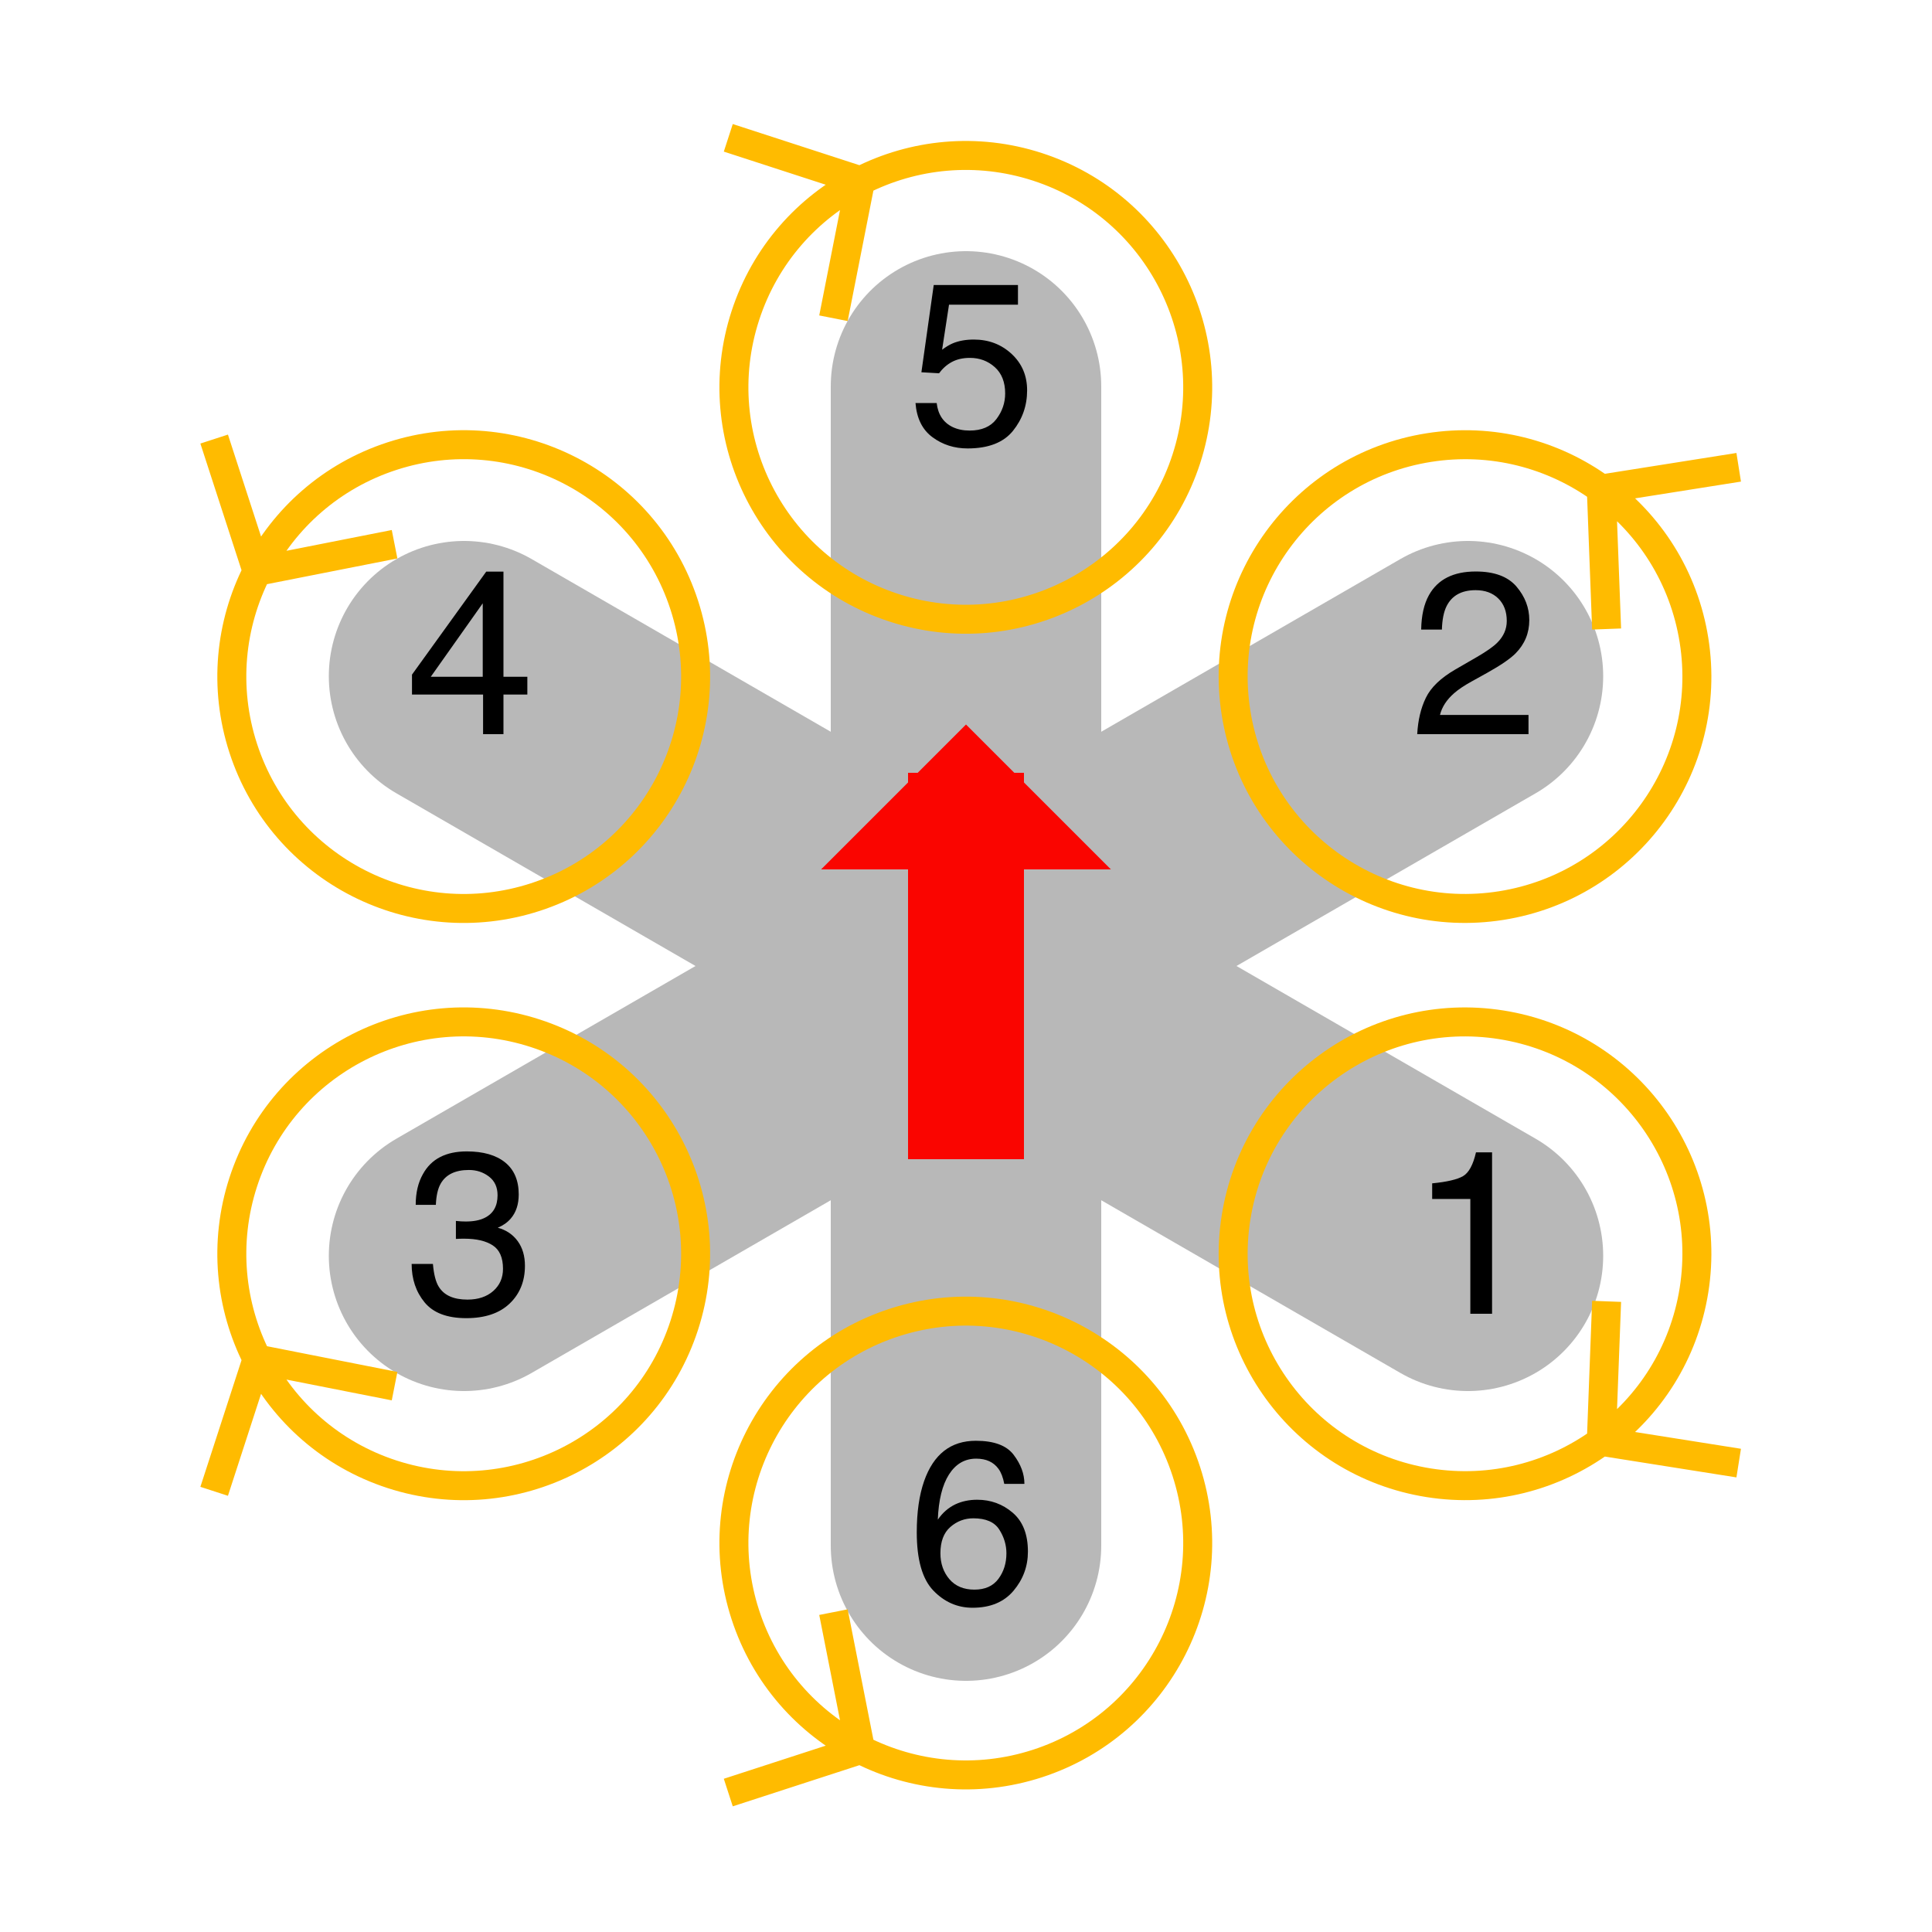
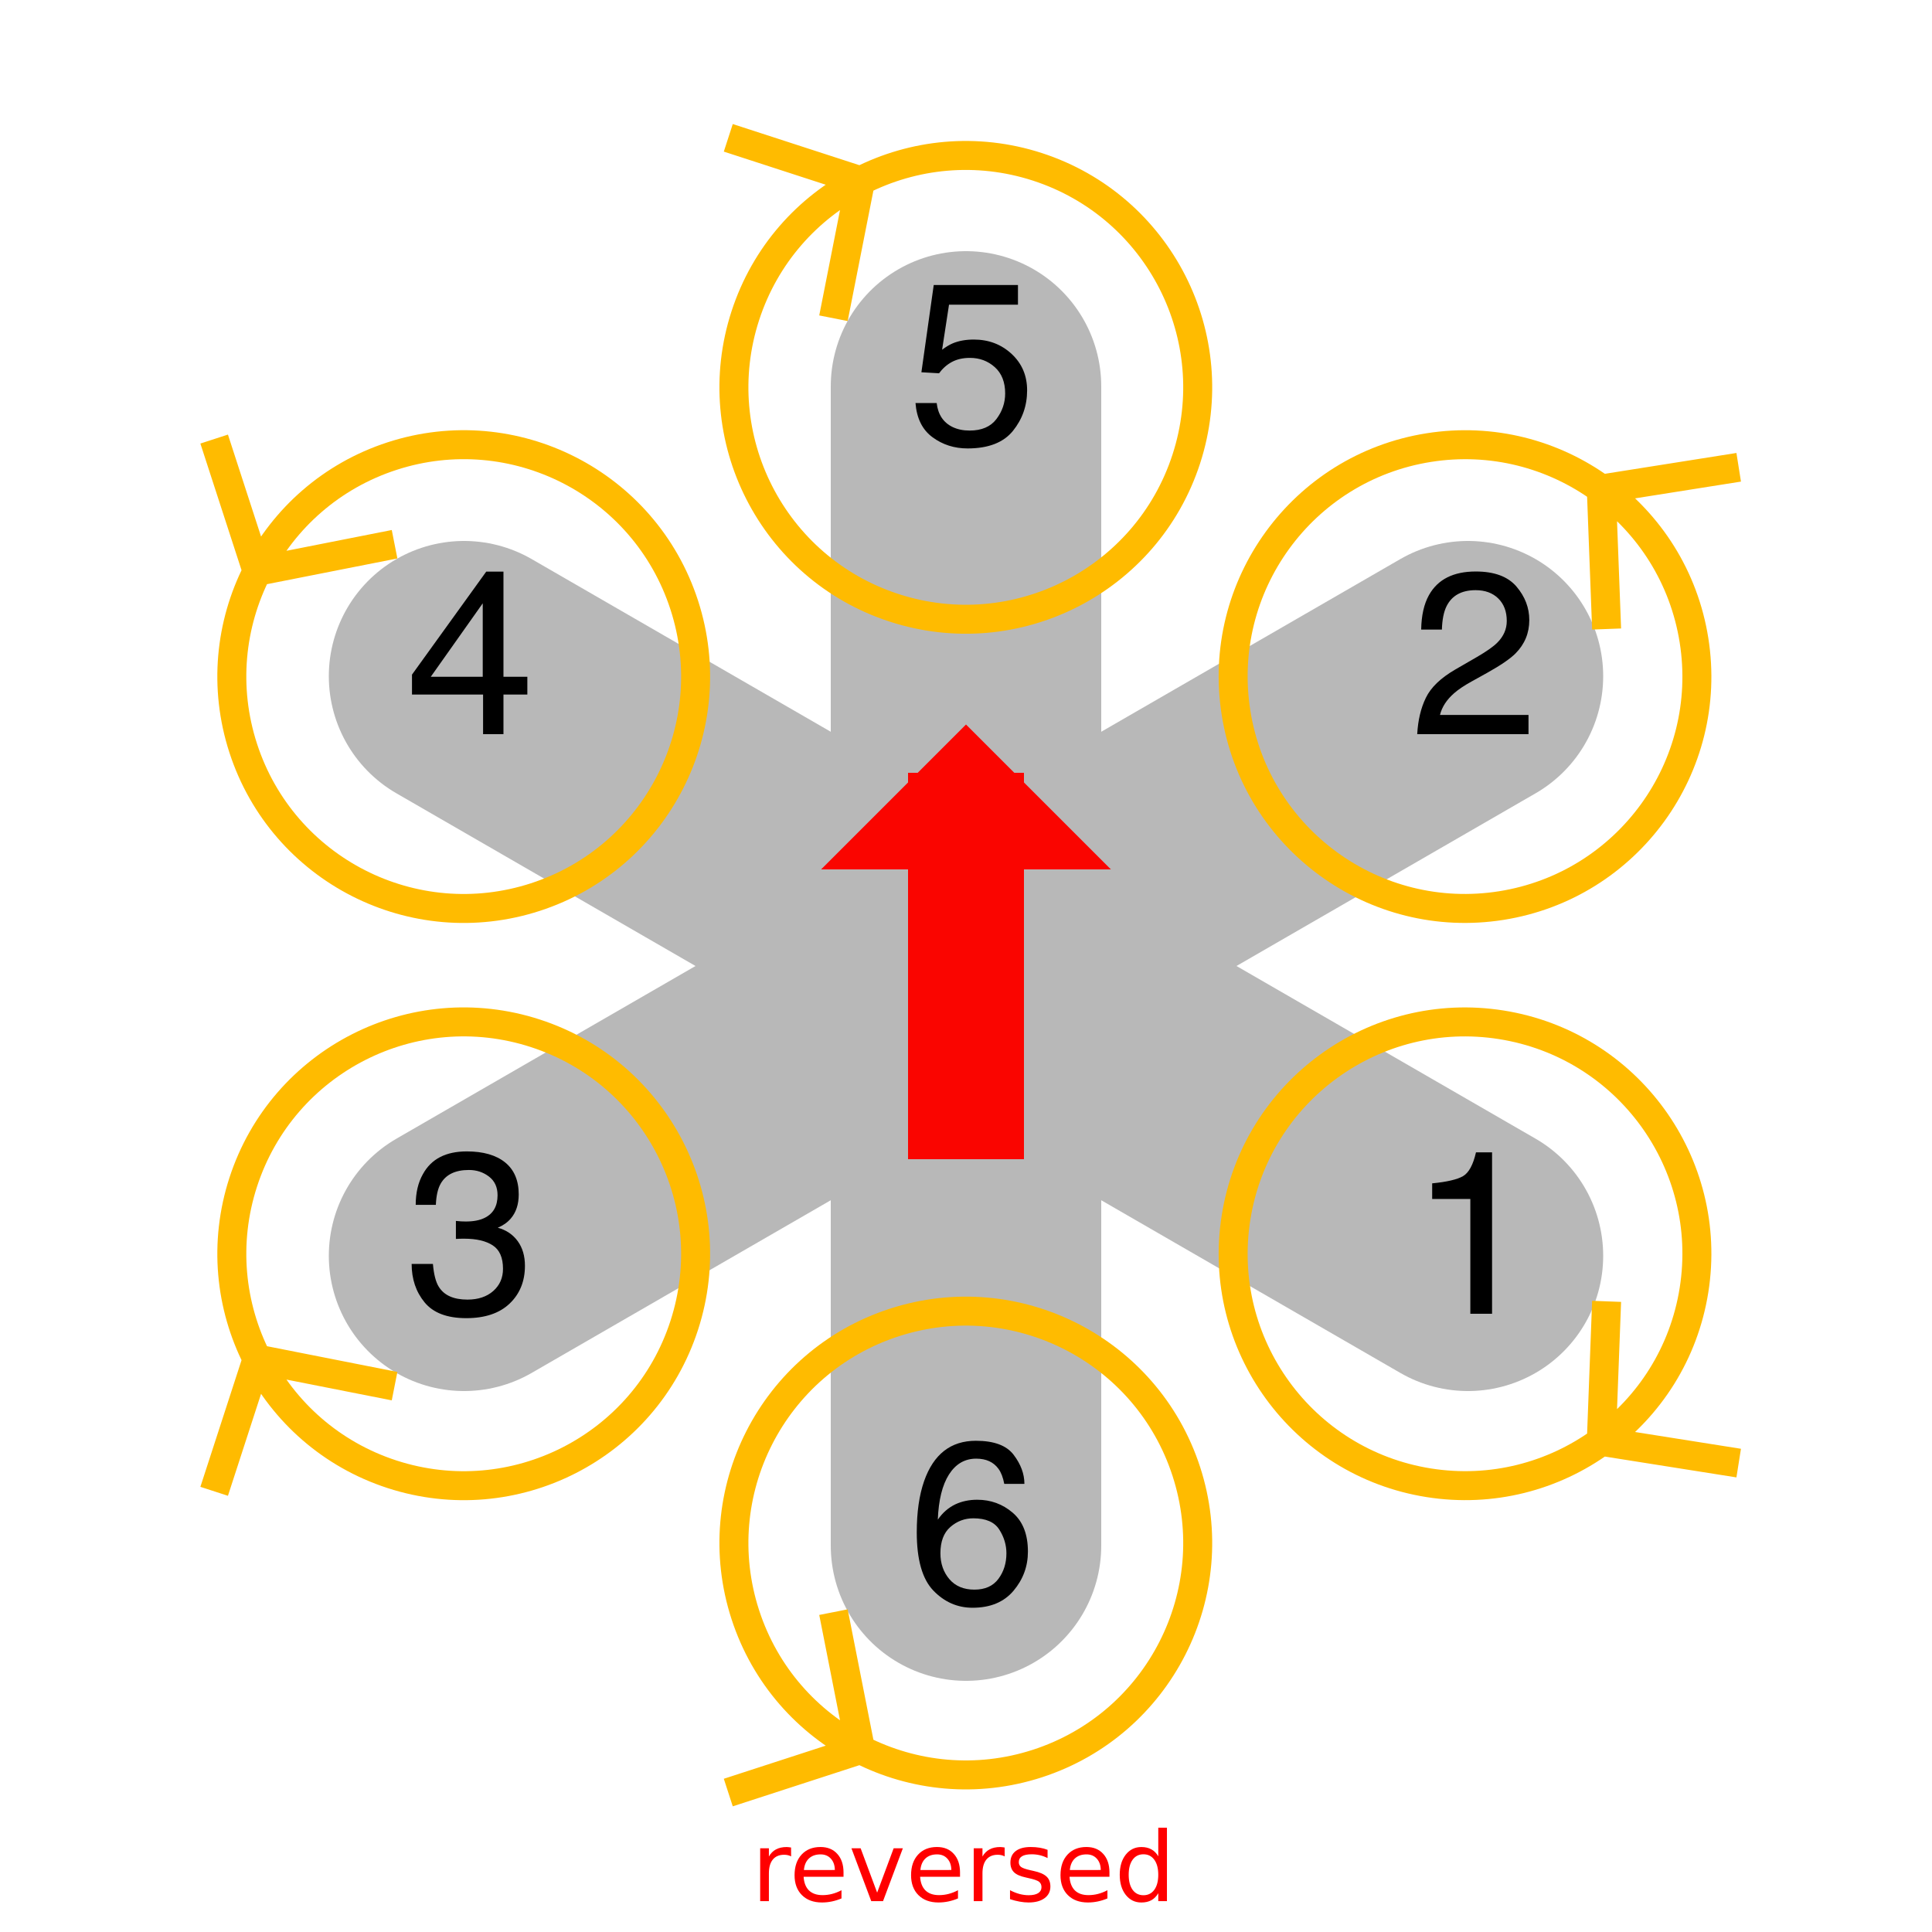
<svg xmlns="http://www.w3.org/2000/svg" xmlns:xlink="http://www.w3.org/1999/xlink" height="200pt" viewBox="0 0 200 200" width="200pt">
-   <symbol id="a" overflow="visible">
+   <symbol id="glyph0-1" overflow="visible">
    <path d="m2.965-4.277c.141 1.203.699 2.035 1.676 2.496.5.234 1.078.352 1.734.352 1.25 0 2.176-.398 2.777-1.195.602-.797.902-1.68.902-2.648 0-1.172-.359-2.078-1.07-2.719-.715-.641-1.574-.961-2.574-.961-.727 0-1.348.141-1.871.422-.52.281-.961.672-1.328 1.172l-1.828-.105 1.277-9.035h8.719v2.039h-7.137l-.715 4.664c.391-.297.762-.52 1.113-.668.625-.258 1.348-.387 2.168-.387 1.539 0 2.844.496 3.914 1.488 1.07.992 1.605 2.25 1.605 3.773 0 1.586-.492 2.984-1.469 4.195-.98 1.211-2.547 1.816-4.695 1.816-1.367 0-2.578-.383-3.625-1.156-1.051-.77-1.641-1.949-1.766-3.543zm0 0" />
  </symbol>
-   <symbol id="b" overflow="visible">
+   <symbol id="glyph0-2" overflow="visible">
    <path d="m1.648-3.773c.52-1.07 1.531-2.043 3.039-2.918l2.25-1.301c1.008-.586 1.715-1.086 2.121-1.5.641-.648.961-1.391.961-2.227 0-.977-.293-1.75-.879-2.328-.586-.574-1.367-.859-2.344-.859-1.445 0-2.445.547-3 1.641-.297.586-.461 1.398-.492 2.438h-2.145c.023-1.461.293-2.652.809-3.574.914-1.625 2.527-2.438 4.84-2.438 1.922 0 3.324.52 4.215 1.559.887 1.039 1.328 2.195 1.328 3.469 0 1.344-.473 2.492-1.418 3.445-.547.555-1.527 1.227-2.941 2.016l-1.605.891c-.766.422-1.367.824-1.805 1.207-.781.68-1.273 1.434-1.477 2.262h9.164v1.992h-11.52c.078-1.445.375-2.703.898-3.773zm0 0" />
  </symbol>
-   <symbol id="c" overflow="visible">
+   <symbol id="glyph0-3" overflow="visible">
    <path d="m2.297-11.883v-1.617c1.523-.148 2.586-.398 3.188-.742.602-.348 1.051-1.172 1.348-2.469h1.664v16.711h-2.25v-11.883zm0 0" />
  </symbol>
-   <symbol id="d" overflow="visible">
+   <symbol id="glyph0-4" overflow="visible">
    <path d="m10.938-15.391c.738.973 1.109 1.973 1.109 3.004h-2.086c-.125-.664-.324-1.184-.598-1.559-.508-.703-1.277-1.055-2.309-1.055-1.18 0-2.117.547-2.812 1.633-.695 1.09-1.082 2.652-1.16 4.684.484-.711 1.094-1.242 1.828-1.594.672-.312 1.422-.469 2.25-.469 1.406 0 2.633.449 3.68 1.348 1.047.898 1.57 2.238 1.57 4.02 0 1.523-.496 2.871-1.488 4.051-.992 1.176-2.406 1.762-4.242 1.762-1.57 0-2.926-.598-4.066-1.785-1.141-1.191-1.711-3.199-1.711-6.02 0-2.086.254-3.855.762-5.309.977-2.781 2.762-4.172 5.355-4.172 1.875 0 3.184.484 3.918 1.461zm-1.578 12.828c.551-.746.824-1.625.824-2.641 0-.859-.246-1.68-.738-2.453-.492-.777-1.387-1.168-2.684-1.168-.906 0-1.699.301-2.387.902-.684.602-1.023 1.508-1.023 2.719 0 1.062.312 1.953.93 2.68.621.723 1.484 1.082 2.586 1.082 1.109 0 1.938-.371 2.492-1.121zm0 0" />
  </symbol>
-   <symbol id="e" overflow="visible">
+   <symbol id="glyph0-5" overflow="visible">
    <path d="m1.914-1.18c-.895-1.09-1.34-2.414-1.34-3.977h2.203c.094 1.086.297 1.875.609 2.367.547.883 1.535 1.324 2.965 1.324 1.109 0 2-.297 2.672-.891.672-.594 1.008-1.359 1.008-2.297 0-1.156-.352-1.965-1.062-2.426-.707-.461-1.688-.691-2.945-.691-.141 0-.281.004-.43.004-.145.004-.289.012-.438.02v-1.863c.219.023.402.039.551.047.148.008.309.012.48.012.789 0 1.438-.125 1.945-.375.891-.438 1.336-1.219 1.336-2.344 0-.836-.297-1.48-.891-1.934s-1.285-.68-2.074-.68c-1.406 0-2.379.469-2.918 1.406-.297.516-.465 1.25-.504 2.203h-2.086c0-1.25.25-2.312.75-3.188.859-1.562 2.371-2.344 4.535-2.344 1.711 0 3.035.383 3.973 1.141.938.762 1.406 1.867 1.406 3.312 0 1.031-.277 1.867-.832 2.508-.344.398-.789.711-1.336.938.883.242 1.57.711 2.07 1.398.496.691.742 1.539.742 2.539 0 1.602-.527 2.906-1.582 3.914-1.055 1.008-2.551 1.512-4.488 1.512-1.984 0-3.422-.543-4.32-1.637zm0 0" />
  </symbol>
-   <symbol id="f" overflow="visible">
+   <symbol id="glyph0-6" overflow="visible">
    <path d="m7.934-5.941v-7.605l-5.379 7.605zm.035 5.941v-4.102h-7.359v-2.062l7.688-10.664h1.781v10.887h2.473v1.84h-2.473v4.102zm0 0" />
  </symbol>
-   <path d="m100 40v120m51.961-90-103.922 60m103.922 0-103.922-60" style="fill:none;stroke:#b8b8b8;stroke-width:28;stroke-linecap:round;stroke-linejoin:round;stroke-miterlimit:10" />
-   <use height="100%" width="100%" x="94" xlink:href="#a" y="46" />
-   <use height="100%" width="100%" x="145.961" xlink:href="#b" y="76" />
-   <use height="100%" width="100%" x="145.961" xlink:href="#c" y="136" />
-   <use height="100%" width="100%" x="94" xlink:href="#d" y="166" />
-   <use height="100%" width="100%" x="42.039" xlink:href="#e" y="136" />
-   <use height="100%" width="100%" x="42.039" xlink:href="#f" y="76" />
-   <path d="m100 80v40" fill="none" stroke="#fa0500" stroke-linejoin="bevel" stroke-miterlimit="10" stroke-width="12" />
-   <path d="m100 75-15 15h30z" fill="#fa0500" />
-   <g fill="none" stroke="#fb0" stroke-miterlimit="10" stroke-width="3">
-     <path d="m92.564 136.908c12.605-4.096 26.146 2.804 30.242 15.409 4.096 12.605-2.804 26.146-15.409 30.242-12.605 4.096-26.146-2.804-30.242-15.409-4.096-12.605 2.804-26.146 15.409-30.242m-3.478 44.207-13.694 4.449m13.694-4.449-2.807-14.227" />
-     <path d="m25.179 122.376c4.096-12.605 17.637-19.505 30.242-15.409 12.605 4.096 19.505 17.637 15.409 30.242-4.096 12.605-17.637 19.505-30.242 15.409-12.605-4.096-19.505-17.637-15.409-30.242m1.44 18.31-4.449 13.694m4.449-13.694 14.227 2.807" />
-     <path d="m25.179 77.456c-4.096-12.605 2.804-26.146 15.409-30.242 12.605-4.096 26.146 2.804 30.242 15.409 4.096 12.605-2.804 26.146-15.409 30.242-12.605 4.096-26.146-2.804-30.242-15.409m1.44-18.31-4.449-13.694m4.449 13.694 14.227-2.807" />
-     <path d="m92.564 62.924c-12.605-4.096-19.505-17.637-15.409-30.242 4.096-12.605 17.637-19.505 30.242-15.409 12.605 4.096 19.505 17.637 15.409 30.242-4.096 12.605-17.637 19.505-30.242 15.409m-3.478-44.207-13.694-4.449m13.694 4.449-2.807 14.227" />
-     <path d="m127.954 73.794c-2.073-13.091 6.859-25.386 19.95-27.459 13.091-2.073 25.386 6.859 27.459 19.95 2.073 13.091-6.859 25.386-19.95 27.459-13.091 2.073-25.386-6.859-27.459-19.95m37.814-23.169.547 14.491m-.547-14.491 14.221-2.252" />
-     <path d="m127.954 126.037c2.073-13.091 14.368-22.023 27.459-19.95 13.091 2.073 22.023 14.368 19.95 27.459-2.073 13.091-14.368 22.023-27.459 19.95-13.091-2.073-22.023-14.368-19.95-27.459m37.814 23.169.547-14.491m-.547 14.491 14.221 2.252" />
+   <g>
+     <g>
+       <path d="m100 40v120m51.961-90-103.922 60m103.922 0-103.922-60" style="fill:none;stroke:#b8b8b8;stroke-width:28;stroke-linecap:round;stroke-linejoin:round;stroke-miterlimit:10" />
+       <g>
+         <use height="100%" width="100%" x="94" xlink:href="#glyph0-1" y="46" />
+       </g>
+       <g>
+         <use height="100%" width="100%" x="145.961" xlink:href="#glyph0-2" y="76" />
+       </g>
+       <g>
+         <use height="100%" width="100%" x="145.961" xlink:href="#glyph0-3" y="136" />
+       </g>
+       <g>
+         <use height="100%" width="100%" x="94" xlink:href="#glyph0-4" y="166" />
+       </g>
+       <g>
+         <use height="100%" width="100%" x="42.039" xlink:href="#glyph0-5" y="136" />
+       </g>
+       <g>
+         <use height="100%" width="100%" x="42.039" xlink:href="#glyph0-6" y="76" />
+       </g>
+       <path d="m100 80v40" fill="none" stroke="#fa0500" stroke-linejoin="bevel" stroke-miterlimit="10" stroke-width="12" />
+       <path d="m100 75-15 15h30z" fill="#fa0500" />
+       <g fill="none" stroke="#fb0" stroke-miterlimit="10" stroke-width="3">
+         <path d="m92.564 136.908c12.605-4.096 26.146 2.804 30.242 15.409 4.096 12.605-2.804 26.146-15.409 30.242-12.605 4.096-26.146-2.804-30.242-15.409-4.096-12.605 2.804-26.146 15.409-30.242m-3.478 44.207-13.694 4.449m13.694-4.449-2.807-14.227" />
+         <path d="m25.179 122.376c4.096-12.605 17.637-19.505 30.242-15.409 12.605 4.096 19.505 17.637 15.409 30.242-4.096 12.605-17.637 19.505-30.242 15.409-12.605-4.096-19.505-17.637-15.409-30.242m1.44 18.31-4.449 13.694m4.449-13.694 14.227 2.807" />
+         <path d="m25.179 77.456c-4.096-12.605 2.804-26.146 15.409-30.242 12.605-4.096 26.146 2.804 30.242 15.409 4.096 12.605-2.804 26.146-15.409 30.242-12.605 4.096-26.146-2.804-30.242-15.409m1.44-18.31-4.449-13.694m4.449 13.694 14.227-2.807" />
+         <path d="m92.564 62.924c-12.605-4.096-19.505-17.637-15.409-30.242 4.096-12.605 17.637-19.505 30.242-15.409 12.605 4.096 19.505 17.637 15.409 30.242-4.096 12.605-17.637 19.505-30.242 15.409m-3.478-44.207-13.694-4.449m13.694 4.449-2.807 14.227" />
+         <path d="m127.954 73.794c-2.073-13.091 6.859-25.386 19.95-27.459 13.091-2.073 25.386 6.859 27.459 19.95 2.073 13.091-6.859 25.386-19.95 27.459-13.091 2.073-25.386-6.859-27.459-19.95m37.814-23.169.547 14.491m-.547-14.491 14.221-2.252" />
+         <path d="m127.954 126.037c2.073-13.091 14.368-22.023 27.459-19.95 13.091 2.073 22.023 14.368 19.95 27.459-2.073 13.091-14.368 22.023-27.459 19.95-13.091-2.073-22.023-14.368-19.95-27.459m37.814 23.169.547-14.491m-.547 14.491 14.221 2.252" />
+       </g>
+     </g>
+     <g fill="#f00">
+       <path d="m81.896 192.175q-.151-.088-.332-.127-.176-.044-.391-.044-.762 0-1.172.498-.405.493-.405 1.421v2.881h-.903v-5.469h.903v.85q.283-.498.737-.737.454-.244 1.104-.244.093 0 .205.015.112.01.249.034l.005.923z" />
+       <path d="m87.321 193.845v.439h-4.131q.059.928.557 1.416.503.483 1.396.483.518 0 1.001-.127.488-.127.967-.381v.85q-.483.205-.991.312-.508.107-1.03.107-1.309 0-2.075-.762-.762-.762-.762-2.061 0-1.343.723-2.129.728-.791 1.958-.791 1.104 0 1.743.713.645.708.645 1.929zm-.898-.264q-.01-.737-.415-1.177-.4-.439-1.064-.439-.752 0-1.206.425-.449.425-.518 1.196l3.203-.005z" />
+       <path d="m88.141 191.335h.952l1.709 4.59 1.709-4.59h.952l-2.051 5.469h-1.221z" />
+       <path d="m99.381 193.845v.439h-4.131q.059.928.557 1.416.503.483 1.396.483.518 0 1.001-.127.488-.127.967-.381v.85q-.483.205-.991.312-.508.107-1.03.107-1.309 0-2.075-.762-.762-.762-.762-2.061 0-1.343.723-2.129.728-.791 1.958-.791 1.104 0 1.743.713.645.708.645 1.929zm-.898-.264q-.01-.737-.415-1.177-.4-.439-1.064-.439-.752 0-1.206.425-.449.425-.518 1.196l3.203-.005z" />
+       <path d="m104.005 192.175q-.151-.088-.332-.127-.176-.044-.391-.044-.762 0-1.172.498-.405.493-.405 1.421v2.881h-.903v-5.469h.903v.85q.283-.498.737-.737.454-.244 1.104-.244.093 0 .205.015.112.01.249.034l.005.923z" />
+       <path d="m108.444 191.496v.85q-.381-.195-.791-.293-.41-.098-.85-.098-.669 0-1.006.205-.332.205-.332.615 0 .312.239.493.239.176.962.337l.308.068q.957.205 1.357.581.405.371.405 1.04 0 .762-.605 1.206-.601.444-1.655.444-.439 0-.918-.088-.474-.083-1.001-.254v-.928q.498.259.981.391.483.127.957.127.635 0 .977-.215.342-.22.342-.615 0-.366-.249-.562-.244-.195-1.079-.376l-.312-.073q-.835-.176-1.206-.537-.371-.366-.371-1.001 0-.771.547-1.191.547-.42 1.553-.42.498 0 .938.073.439.073.811.22z" />
+       <path d="m114.85 193.845v.439h-4.131q.059.928.557 1.416.503.483 1.396.483.518 0 1.001-.127.488-.127.967-.381v.85q-.483.205-.991.312-.508.107-1.03.107-1.309 0-2.075-.762-.762-.762-.762-2.061 0-1.343.723-2.129.728-.791 1.958-.791 1.104 0 1.743.713.645.708.645 1.929zm-.898-.264q-.01-.737-.415-1.177-.4-.439-1.064-.439-.752 0-1.206.425-.449.425-.518 1.196l3.203-.005z" />
+       <path d="m119.904 192.165v-2.959h.898v7.598h-.898v-.82q-.283.488-.718.728-.43.234-1.035.234-.991 0-1.616-.791-.62-.791-.62-2.08 0-1.289.62-2.08.625-.791 1.616-.791.605 0 1.035.239.435.234.718.723zm-3.062 1.909q0 .991.405 1.558.41.562 1.123.562.713 0 1.123-.562.41-.566.41-1.558 0-.991-.41-1.553-.41-.566-1.123-.566-.713 0-1.123.566-.405.562-.405 1.553z" />
+     </g>
  </g>
</svg>
